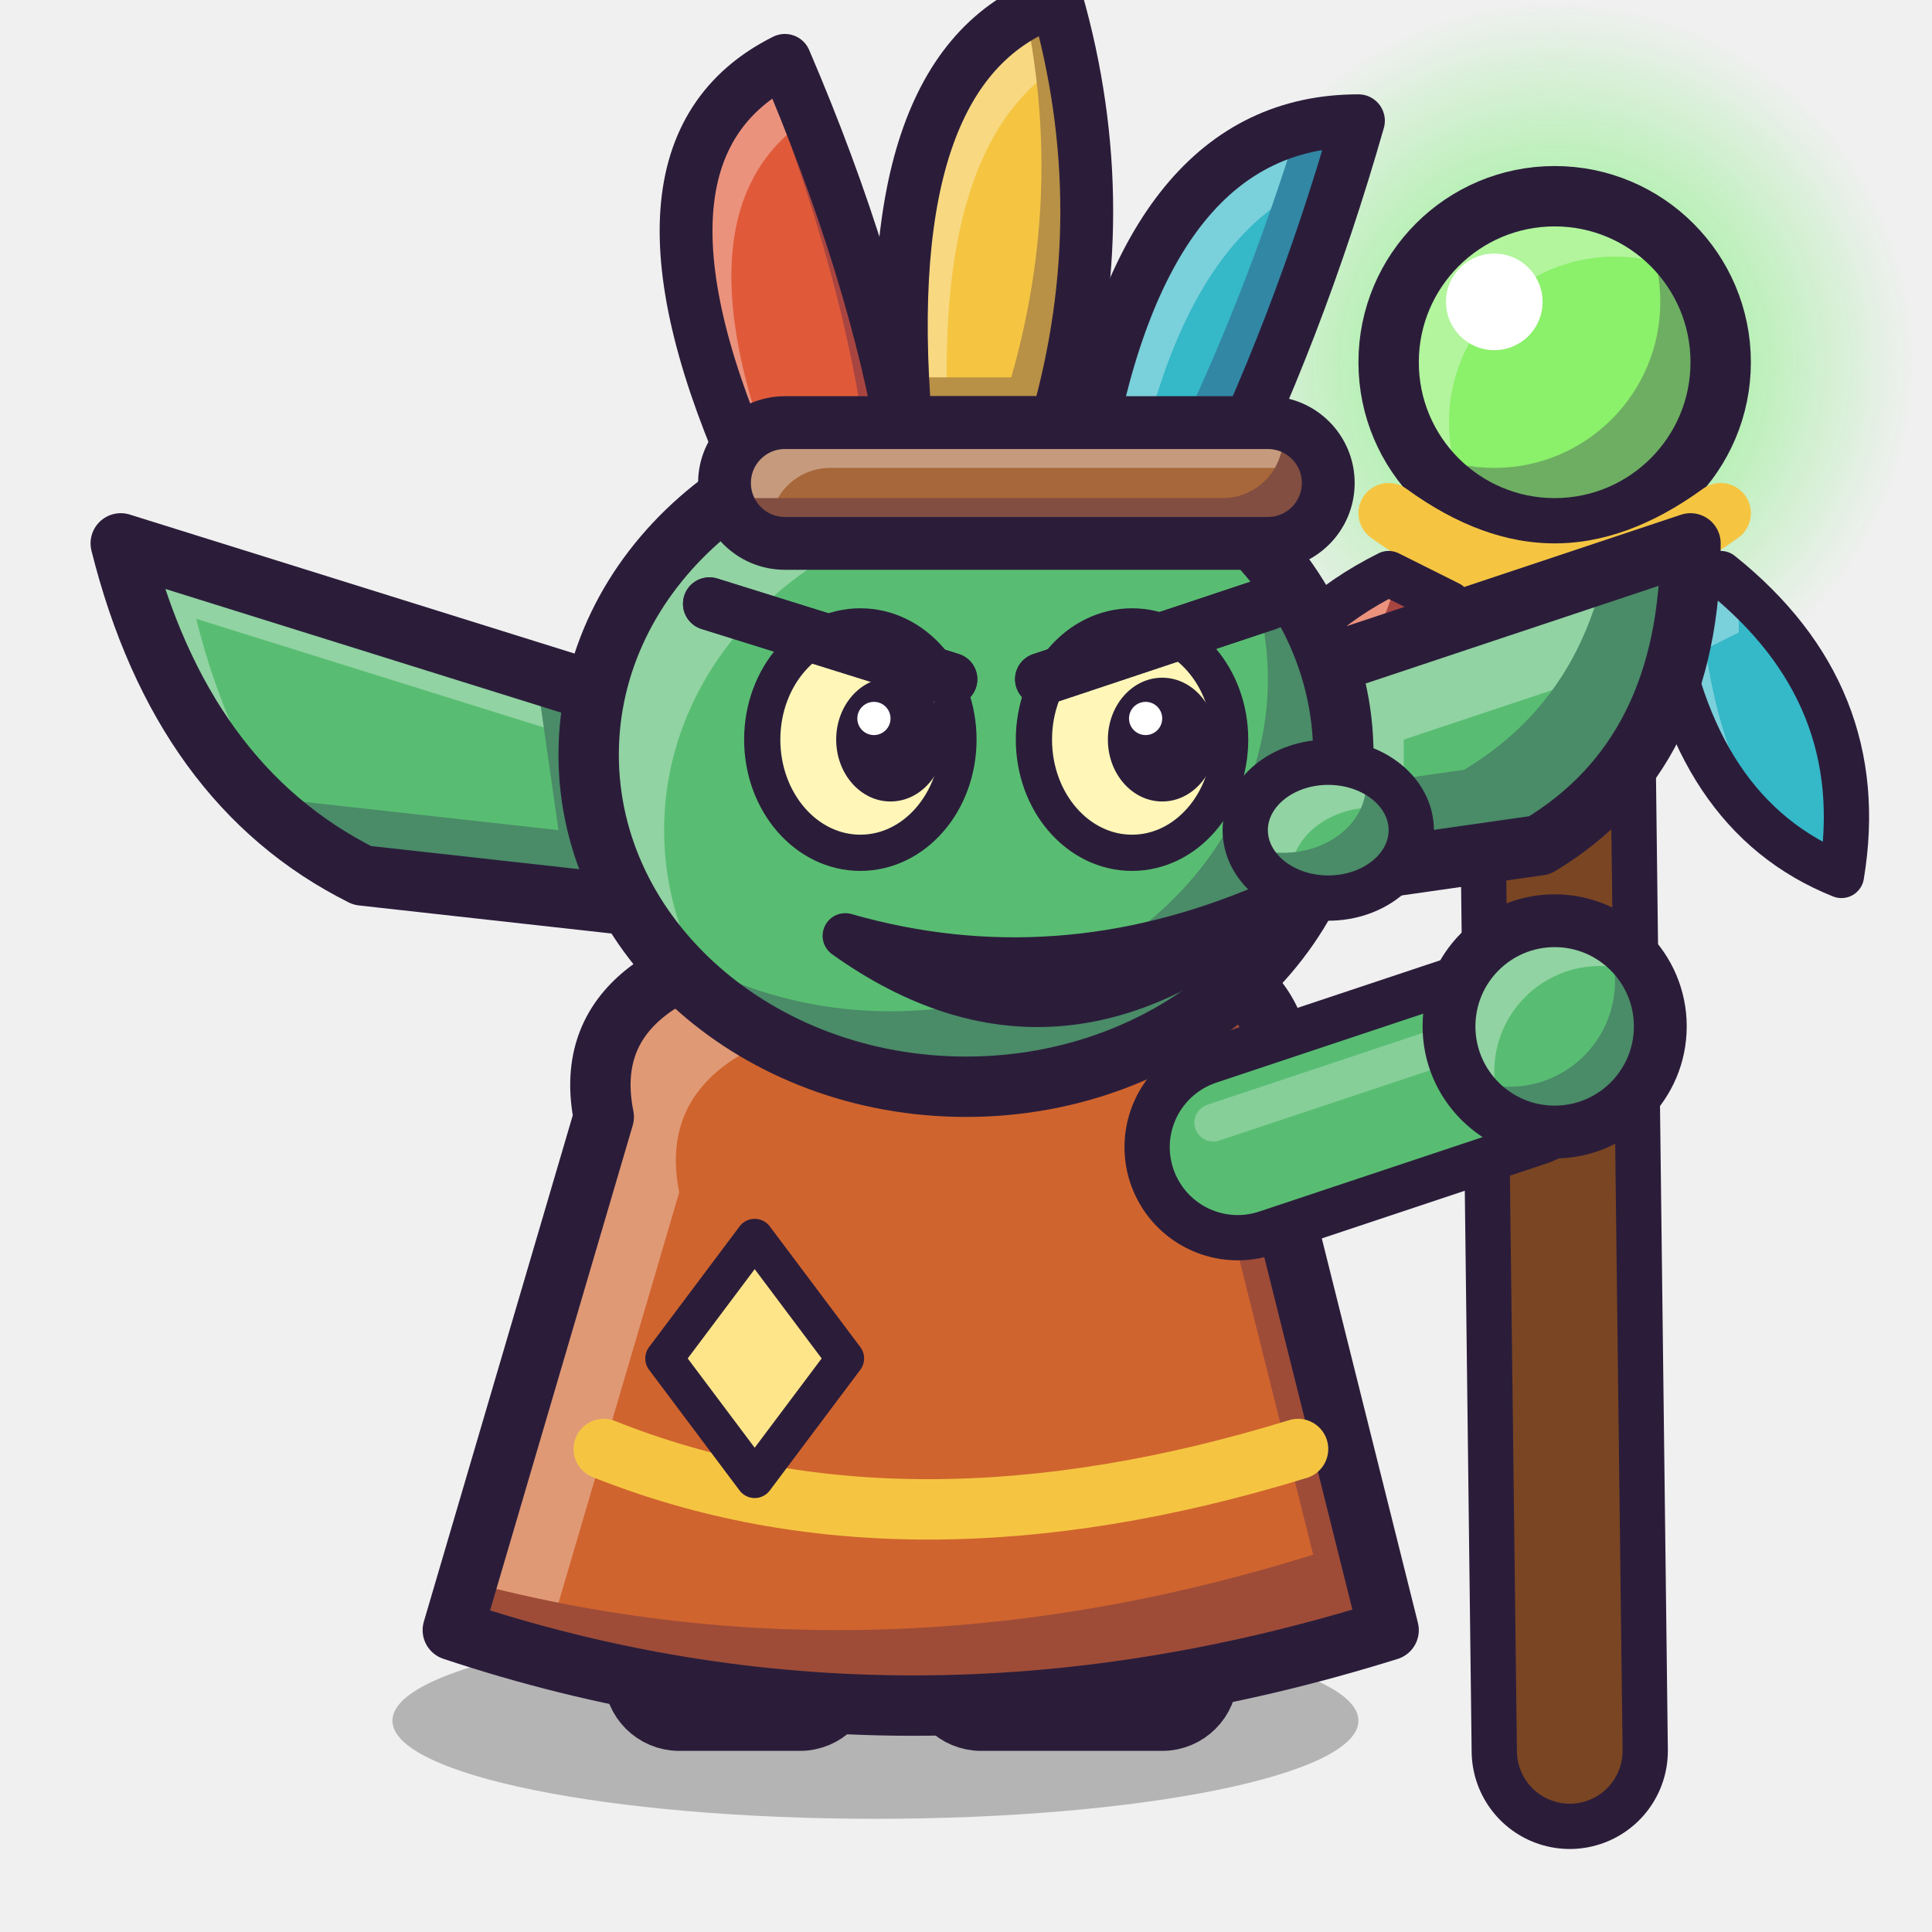
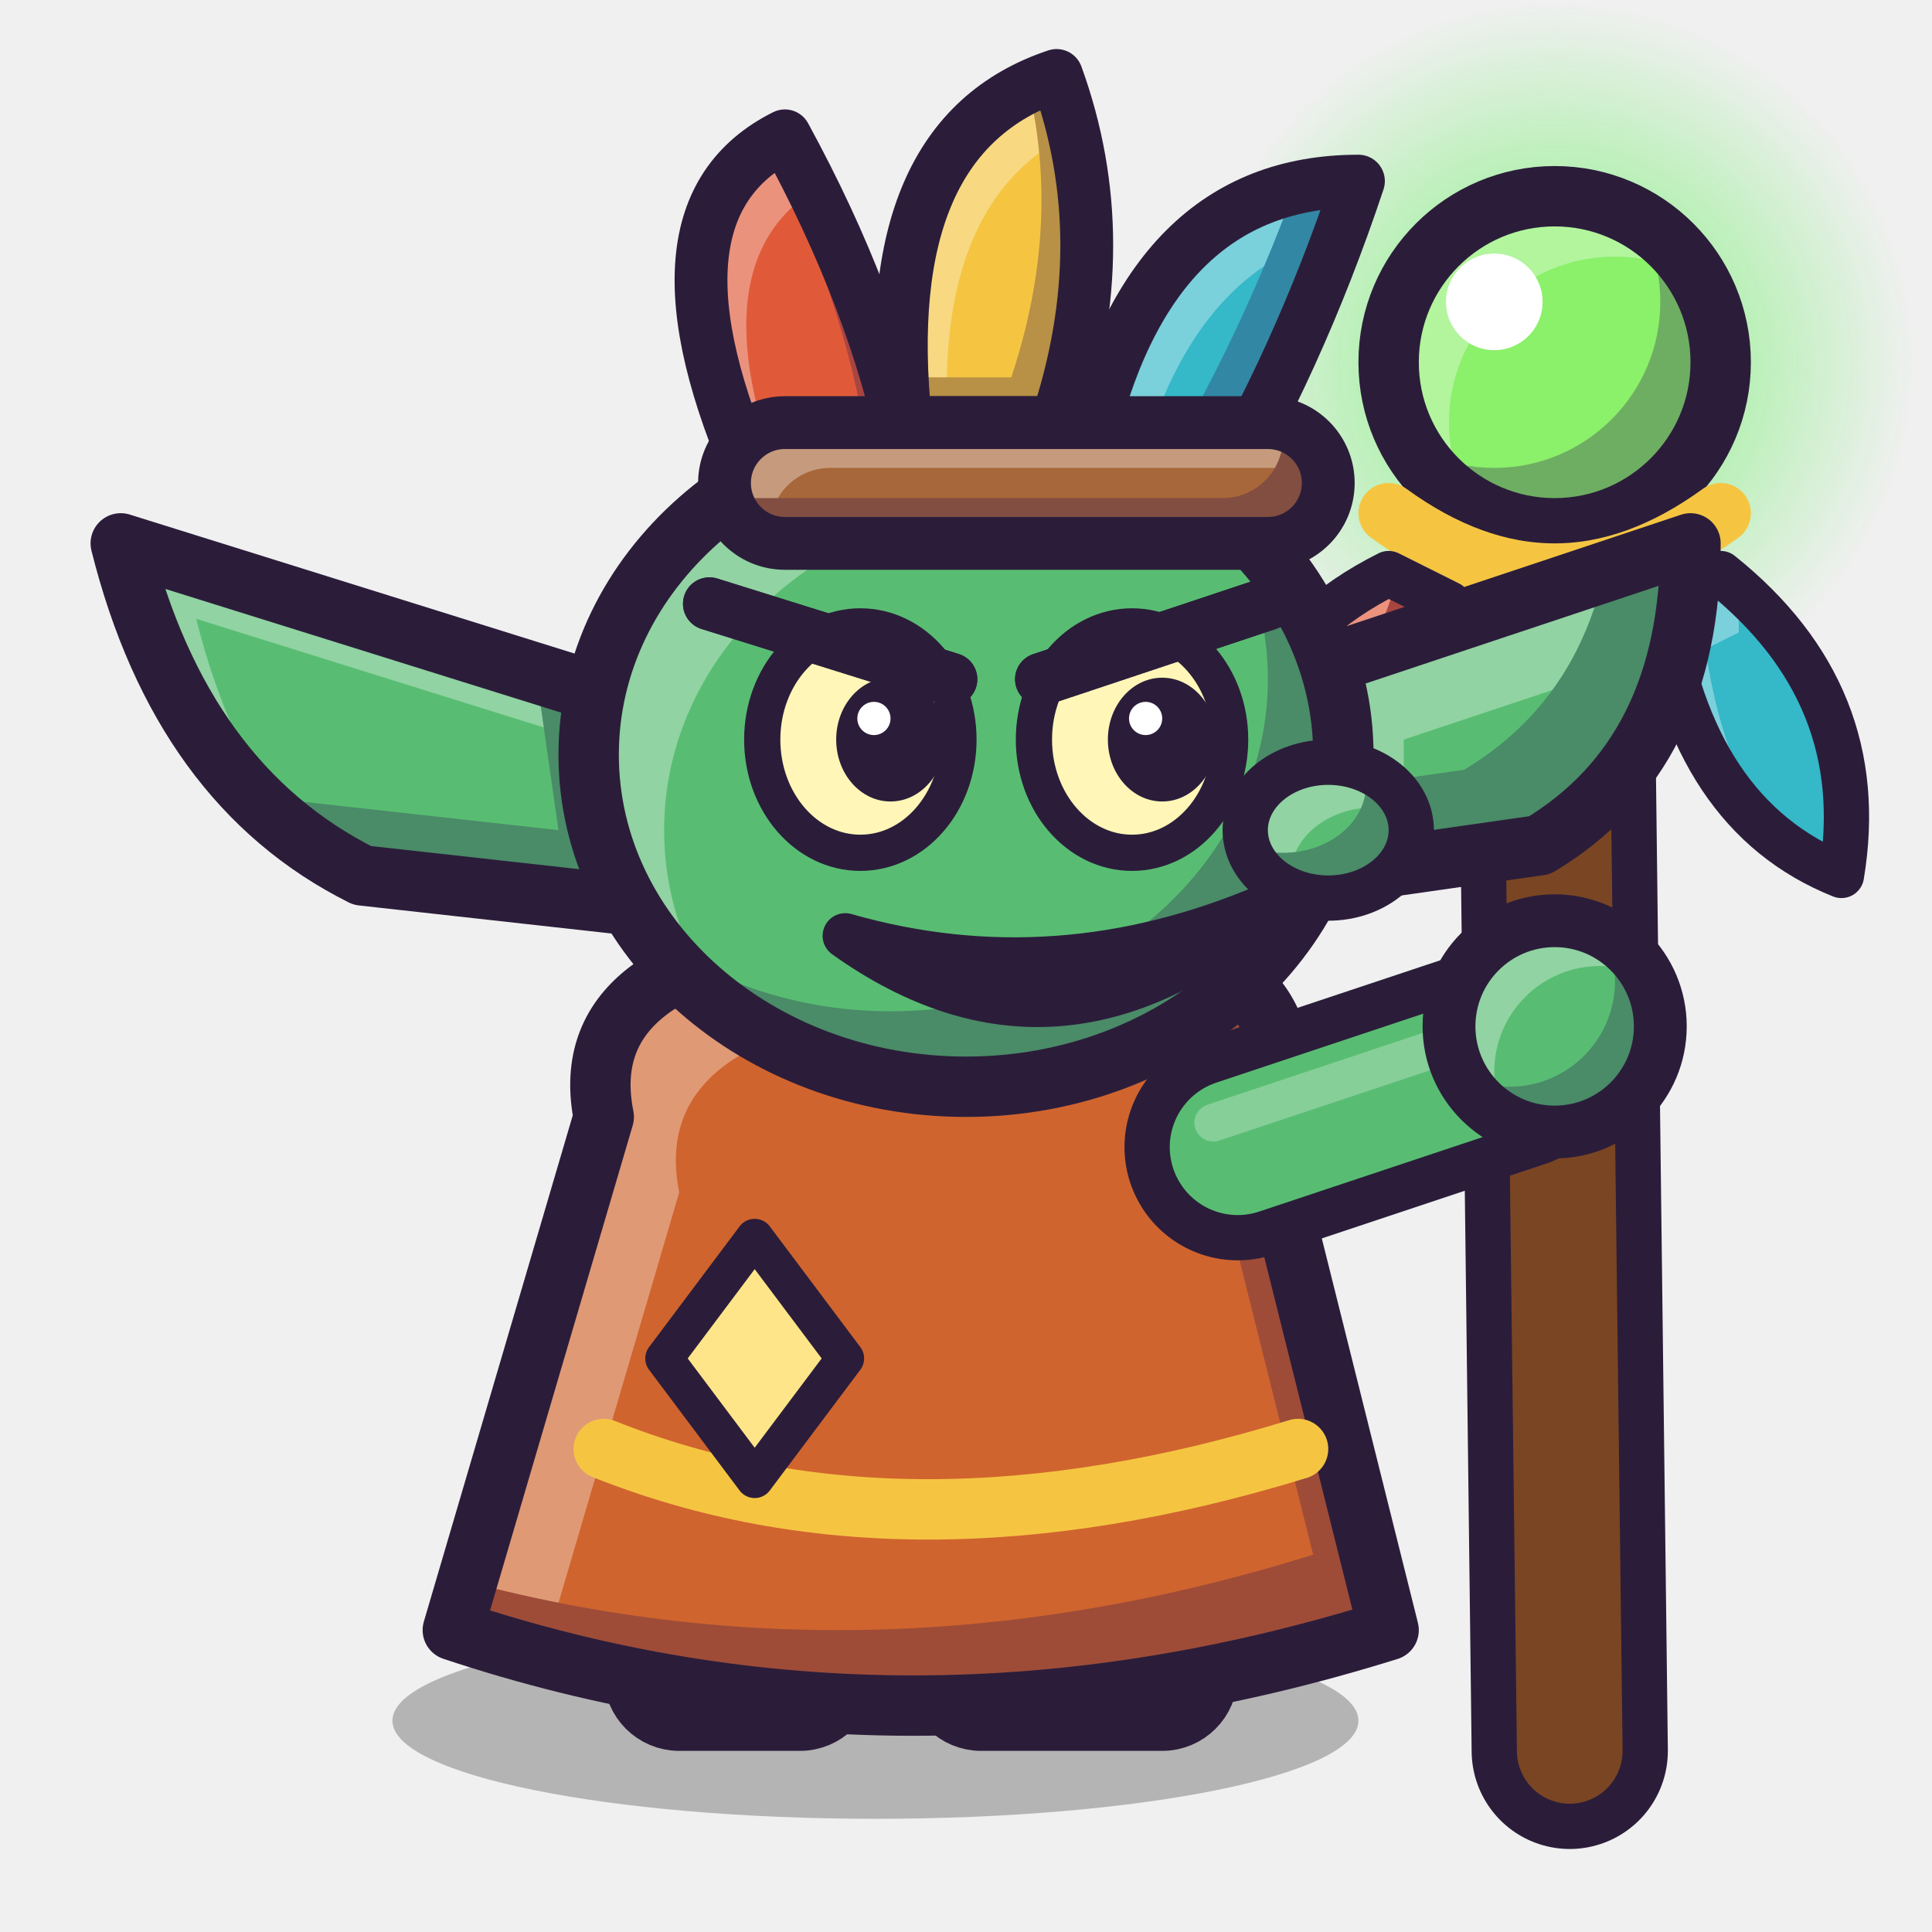
<svg xmlns="http://www.w3.org/2000/svg" width="128" height="128" viewBox="0 0 128 128">
  <defs>
    <radialGradient id="sh0">
      <stop offset="0" stop-color="#c5f9c3" stop-opacity="0.9" />
      <stop offset=".45" stop-color="#6ff06a" stop-opacity="0.495" />
      <stop offset="1" stop-color="#6ff06a" stop-opacity="0" />
    </radialGradient>
    <path id="sh1" d="M92 24a11 11 0 1 0 22 0a11 11 0 1 0 -22 0z" />
    <mask id="sh1h" maskUnits="userSpaceOnUse" width="128" height="128">
      <rect width="128" height="128" fill="#fff" />
      <use href="#sh1" transform="translate(4 4)" fill="#000" />
    </mask>
    <mask id="sh1s" maskUnits="userSpaceOnUse" width="128" height="128">
      <rect width="128" height="128" fill="#fff" />
      <use href="#sh1" transform="translate(-4 -4)" fill="#000" />
    </mask>
    <path id="sh2" d="M92 38Q80 44 82 58Q92 54 96 40Z" />
    <mask id="sh2h" maskUnits="userSpaceOnUse" width="128" height="128">
      <rect width="128" height="128" fill="#fff" />
      <use href="#sh2" transform="translate(3 3)" fill="#000" />
    </mask>
    <mask id="sh2s" maskUnits="userSpaceOnUse" width="128" height="128">
      <rect width="128" height="128" fill="#fff" />
      <use href="#sh2" transform="translate(-3 -3)" fill="#000" />
    </mask>
    <path id="sh3" d="M114 38Q124 46 122 58Q112 54 110 40Z" />
    <mask id="sh3h" maskUnits="userSpaceOnUse" width="128" height="128">
      <rect width="128" height="128" fill="#fff" />
      <use href="#sh3" transform="translate(3 3)" fill="#000" />
    </mask>
    <mask id="sh3s" maskUnits="userSpaceOnUse" width="128" height="128">
      <rect width="128" height="128" fill="#fff" />
      <use href="#sh3" transform="translate(-3 -3)" fill="#000" />
    </mask>
    <path id="sh4" d="M45 106h8a3 3 0 0 1 3 3v2a3 3 0 0 1 -3 3h-8a3 3 0 0 1 -3 -3v-2a3 3 0 0 1 3 -3z" />
    <mask id="sh4h" maskUnits="userSpaceOnUse" width="128" height="128">
      <rect width="128" height="128" fill="#fff" />
      <use href="#sh4" transform="translate(2 2)" fill="#000" />
    </mask>
    <mask id="sh4s" maskUnits="userSpaceOnUse" width="128" height="128">
      <rect width="128" height="128" fill="#fff" />
      <use href="#sh4" transform="translate(-2 -2)" fill="#000" />
    </mask>
    <path id="sh5" d="M65 106h12a3 3 0 0 1 3 3v2a3 3 0 0 1 -3 3h-12a3 3 0 0 1 -3 -3v-2a3 3 0 0 1 3 -3z" />
    <mask id="sh5h" maskUnits="userSpaceOnUse" width="128" height="128">
      <rect width="128" height="128" fill="#fff" />
      <use href="#sh5" transform="translate(2 2)" fill="#000" />
    </mask>
    <mask id="sh5s" maskUnits="userSpaceOnUse" width="128" height="128">
      <rect width="128" height="128" fill="#fff" />
      <use href="#sh5" transform="translate(-2 -2)" fill="#000" />
    </mask>
    <path id="sh6" d="M40 74Q38 64 54 62L74 62Q88 64 84 76L92 108Q60 118 30 108Z" />
    <mask id="sh6h" maskUnits="userSpaceOnUse" width="128" height="128">
      <rect width="128" height="128" fill="#fff" />
      <use href="#sh6" transform="translate(5 5)" fill="#000" />
    </mask>
    <mask id="sh6s" maskUnits="userSpaceOnUse" width="128" height="128">
      <rect width="128" height="128" fill="#fff" />
      <use href="#sh6" transform="translate(-5 -5)" fill="#000" />
    </mask>
    <path id="sh7" d="M96 68a7 7 0 1 0 14 0a7 7 0 1 0 -14 0z" />
    <mask id="sh7h" maskUnits="userSpaceOnUse" width="128" height="128">
      <rect width="128" height="128" fill="#fff" />
      <use href="#sh7" transform="translate(3 3)" fill="#000" />
    </mask>
    <mask id="sh7s" maskUnits="userSpaceOnUse" width="128" height="128">
      <rect width="128" height="128" fill="#fff" />
      <use href="#sh7" transform="translate(-3 -3)" fill="#000" />
    </mask>
    <path id="sh8" d="M40 46L8 36Q12 52 24 58L42 60Z" />
    <mask id="sh8h" maskUnits="userSpaceOnUse" width="128" height="128">
      <rect width="128" height="128" fill="#fff" />
      <use href="#sh8" transform="translate(5 5)" fill="#000" />
    </mask>
    <mask id="sh8s" maskUnits="userSpaceOnUse" width="128" height="128">
      <rect width="128" height="128" fill="#fff" />
      <use href="#sh8" transform="translate(-5 -5)" fill="#000" />
    </mask>
    <path id="sh9" d="M88 44L112 36Q112 50 102 56L88 58Z" />
    <mask id="sh9h" maskUnits="userSpaceOnUse" width="128" height="128">
      <rect width="128" height="128" fill="#fff" />
      <use href="#sh9" transform="translate(5 5)" fill="#000" />
    </mask>
    <mask id="sh9s" maskUnits="userSpaceOnUse" width="128" height="128">
      <rect width="128" height="128" fill="#fff" />
      <use href="#sh9" transform="translate(-5 -5)" fill="#000" />
    </mask>
    <path id="sha" d="M39 50a25 22 0 1 0 50 0a25 22 0 1 0 -50 0z" />
    <mask id="shah" maskUnits="userSpaceOnUse" width="128" height="128">
      <rect width="128" height="128" fill="#fff" />
      <use href="#sha" transform="translate(5 5)" fill="#000" />
    </mask>
    <mask id="shas" maskUnits="userSpaceOnUse" width="128" height="128">
      <rect width="128" height="128" fill="#fff" />
      <use href="#sha" transform="translate(-5 -5)" fill="#000" />
    </mask>
    <path id="shb" d="M82.5 55a5.5 4.5 0 1 0 11 0a5.5 4.5 0 1 0 -11 0z" />
    <mask id="shbh" maskUnits="userSpaceOnUse" width="128" height="128">
      <rect width="128" height="128" fill="#fff" />
      <use href="#shb" transform="translate(3 3)" fill="#000" />
    </mask>
    <mask id="shbs" maskUnits="userSpaceOnUse" width="128" height="128">
      <rect width="128" height="128" fill="#fff" />
      <use href="#shb" transform="translate(-3 -3)" fill="#000" />
    </mask>
-     <path id="shc" d="M50 32Q40 10 52 4Q58 18 60 30Z" />
+     <path id="shc" d="M50 32Q42 14 52 9Q58 20 60 30Z" />
    <mask id="shch" maskUnits="userSpaceOnUse" width="128" height="128">
      <rect width="128" height="128" fill="#fff" />
      <use href="#shc" transform="translate(3 3)" fill="#000" />
    </mask>
    <mask id="shcs" maskUnits="userSpaceOnUse" width="128" height="128">
      <rect width="128" height="128" fill="#fff" />
      <use href="#shc" transform="translate(-3 -3)" fill="#000" />
    </mask>
-     <path id="shd" d="M60 28Q58 4 70 0Q74 14 70 28Z" />
+     <path id="shd" d="M60 28Q58 9 70 5Q74 16 70 28Z" />
    <mask id="shdh" maskUnits="userSpaceOnUse" width="128" height="128">
      <rect width="128" height="128" fill="#fff" />
      <use href="#shd" transform="translate(3 3)" fill="#000" />
    </mask>
    <mask id="shds" maskUnits="userSpaceOnUse" width="128" height="128">
      <rect width="128" height="128" fill="#fff" />
      <use href="#shd" transform="translate(-3 -3)" fill="#000" />
    </mask>
-     <path id="she" d="M72 30Q76 8 90 8Q86 22 80 34Z" />
+     <path id="she" d="M72 30Q76 12 90 12Q86 24 80 34Z" />
    <mask id="sheh" maskUnits="userSpaceOnUse" width="128" height="128">
      <rect width="128" height="128" fill="#fff" />
      <use href="#she" transform="translate(3 3)" fill="#000" />
    </mask>
    <mask id="shes" maskUnits="userSpaceOnUse" width="128" height="128">
      <rect width="128" height="128" fill="#fff" />
      <use href="#she" transform="translate(-3 -3)" fill="#000" />
    </mask>
    <path id="shf" d="M52 28h32a4 4 0 0 1 4 4v0a4 4 0 0 1 -4 4h-32a4 4 0 0 1 -4 -4v0a4 4 0 0 1 4 -4z" />
    <mask id="shfh" maskUnits="userSpaceOnUse" width="128" height="128">
      <rect width="128" height="128" fill="#fff" />
      <use href="#shf" transform="translate(3 3)" fill="#000" />
    </mask>
    <mask id="shfs" maskUnits="userSpaceOnUse" width="128" height="128">
      <rect width="128" height="128" fill="#fff" />
      <use href="#shf" transform="translate(-3 -3)" fill="#000" />
    </mask>
  </defs>
  <g stroke-linejoin="round" stroke-linecap="round">
    <ellipse cx="58" cy="114" rx="32" ry="6.5" fill="#000" opacity="0.25" />
    <path d="M104 116L103 34" fill="none" stroke="#2b1d3a" stroke-width="13" />
    <path d="M104 116L103 34" fill="none" stroke="#7a4523" stroke-width="7" />
    <circle cx="103" cy="24" r="24" fill="url(#sh0)" />
    <use href="#sh1" fill="#8bf06a" />
    <use href="#sh1" fill="#b2f59d" mask="url(#sh1h)" />
    <use href="#sh1" fill="#6eae62" mask="url(#sh1s)" />
    <use href="#sh1" fill="none" stroke="#2b1d3a" stroke-width="4" />
    <circle cx="99" cy="20" r="3.2" fill="#fff" />
    <path d="M92 34Q103 42 114 34" fill="none" stroke="#f5c542" stroke-width="4" />
    <use href="#sh2" fill="#e05a3a" />
    <use href="#sh2" fill="#eb927d" mask="url(#sh2h)" />
    <use href="#sh2" fill="#a94541" mask="url(#sh2s)" />
    <use href="#sh2" fill="none" stroke="#2b1d3a" stroke-width="3" />
    <use href="#sh3" fill="#35b8c8" />
    <use href="#sh3" fill="#7ad0db" mask="url(#sh3h)" />
    <use href="#sh3" fill="#3287a4" mask="url(#sh3s)" />
    <use href="#sh3" fill="none" stroke="#2b1d3a" stroke-width="3" />
    <use href="#sh4" fill="#7a4523" />
    <use href="#sh4" fill="#a7846e" mask="url(#sh4h)" />
    <use href="#sh4" fill="#623731" mask="url(#sh4s)" />
    <use href="#sh4" fill="none" stroke="#2b1d3a" stroke-width="4" />
    <use href="#sh5" fill="#7a4523" />
    <use href="#sh5" fill="#a7846e" mask="url(#sh5h)" />
    <use href="#sh5" fill="#623731" mask="url(#sh5s)" />
    <use href="#sh5" fill="none" stroke="#2b1d3a" stroke-width="4" />
    <use href="#sh6" fill="#d0642e" />
    <use href="#sh6" fill="#e09975" mask="url(#sh6h)" />
    <use href="#sh6" fill="#9e4c38" mask="url(#sh6s)" />
    <use href="#sh6" fill="none" stroke="#2b1d3a" stroke-width="4" />
    <path d="M40 96Q60 104 86 96" fill="none" stroke="#f5c542" stroke-width="4" />
    <path d="M50 82l6 8-6 8-6-8z" fill="#ffe58a" stroke="#2b1d3a" stroke-width="2.5" />
    <path d="M82 76L100 70" fill="none" stroke="#2b1d3a" stroke-width="15" />
    <path d="M82 76L100 70" fill="none" stroke="#58bd72" stroke-width="9" />
    <path d="M82 76L100 70" fill="none" stroke="#91d3a2" stroke-width="2.5" transform="translate(-1.62 -1.62)" opacity=".8" />
    <use href="#sh7" fill="#58bd72" />
    <use href="#sh7" fill="#91d3a2" mask="url(#sh7h)" />
    <use href="#sh7" fill="#4a8b68" mask="url(#sh7s)" />
    <use href="#sh7" fill="none" stroke="#2b1d3a" stroke-width="3.5" />
    <use href="#sh8" fill="#58bd72" />
    <use href="#sh8" fill="#91d3a2" mask="url(#sh8h)" />
    <use href="#sh8" fill="#4a8b68" mask="url(#sh8s)" />
    <use href="#sh8" fill="none" stroke="#2b1d3a" stroke-width="4" />
    <use href="#sh9" fill="#58bd72" />
    <use href="#sh9" fill="#91d3a2" mask="url(#sh9h)" />
    <use href="#sh9" fill="#4a8b68" mask="url(#sh9s)" />
    <use href="#sh9" fill="none" stroke="#2b1d3a" stroke-width="4" />
    <use href="#sha" fill="#58bd72" />
    <use href="#sha" fill="#91d3a2" mask="url(#shah)" />
    <use href="#sha" fill="#4a8b68" mask="url(#shas)" />
    <use href="#sha" fill="none" stroke="#2b1d3a" stroke-width="4" />
    <use href="#shb" fill="#58bd72" />
    <use href="#shb" fill="#91d3a2" mask="url(#shbh)" />
    <use href="#shb" fill="#4a8b68" mask="url(#shbs)" />
    <use href="#shb" fill="none" stroke="#2b1d3a" stroke-width="3" />
    <ellipse cx="57" cy="49" rx="6.5" ry="7.5" fill="#fff6b8" stroke="#2b1d3a" stroke-width="2.4" />
    <ellipse cx="59" cy="49" rx="3.6" ry="4.1" fill="#2b1d3a" />
    <circle cx="57.9" cy="47.6" r="1.1" fill="#fff" />
    <ellipse cx="75" cy="49" rx="6.5" ry="7.5" fill="#fff6b8" stroke="#2b1d3a" stroke-width="2.4" />
    <ellipse cx="77" cy="49" rx="3.6" ry="4.1" fill="#2b1d3a" />
    <circle cx="75.9" cy="47.6" r="1.1" fill="#fff" />
    <path d="M47 40L63 45" fill="none" stroke="#2b1d3a" stroke-width="3.5" />
    <path d="M47 40L63 45" fill="none" stroke="#2b1d3a" stroke-width="3.5" />
    <path d="M84 40L69 45" fill="none" stroke="#2b1d3a" stroke-width="3.5" />
    <path d="M84 40L69 45" fill="none" stroke="#2b1d3a" stroke-width="3.5" />
    <path d="M56 62Q70 72 84 60Q70 66 56 62Z" fill="#5b1d2e" stroke="#2b1d3a" stroke-width="3" />
    <use href="#shc" fill="#e05a3a" />
    <use href="#shc" fill="#eb927d" mask="url(#shch)" />
    <use href="#shc" fill="#a94541" mask="url(#shcs)" />
    <use href="#shc" fill="none" stroke="#2b1d3a" stroke-width="3.5" />
    <use href="#shd" fill="#f5c542" />
    <use href="#shd" fill="#f8d982" mask="url(#shdh)" />
    <use href="#shd" fill="#b89046" mask="url(#shds)" />
    <use href="#shd" fill="none" stroke="#2b1d3a" stroke-width="3.5" />
    <use href="#she" fill="#35b8c8" />
    <use href="#she" fill="#7ad0db" mask="url(#sheh)" />
    <use href="#she" fill="#3287a4" mask="url(#shes)" />
    <use href="#she" fill="none" stroke="#2b1d3a" stroke-width="3.5" />
    <use href="#shf" fill="#a8673a" />
    <use href="#shf" fill="#c69b7d" mask="url(#shfh)" />
    <use href="#shf" fill="#824e41" mask="url(#shfs)" />
    <use href="#shf" fill="none" stroke="#2b1d3a" stroke-width="3.5" />
  </g>
</svg>
